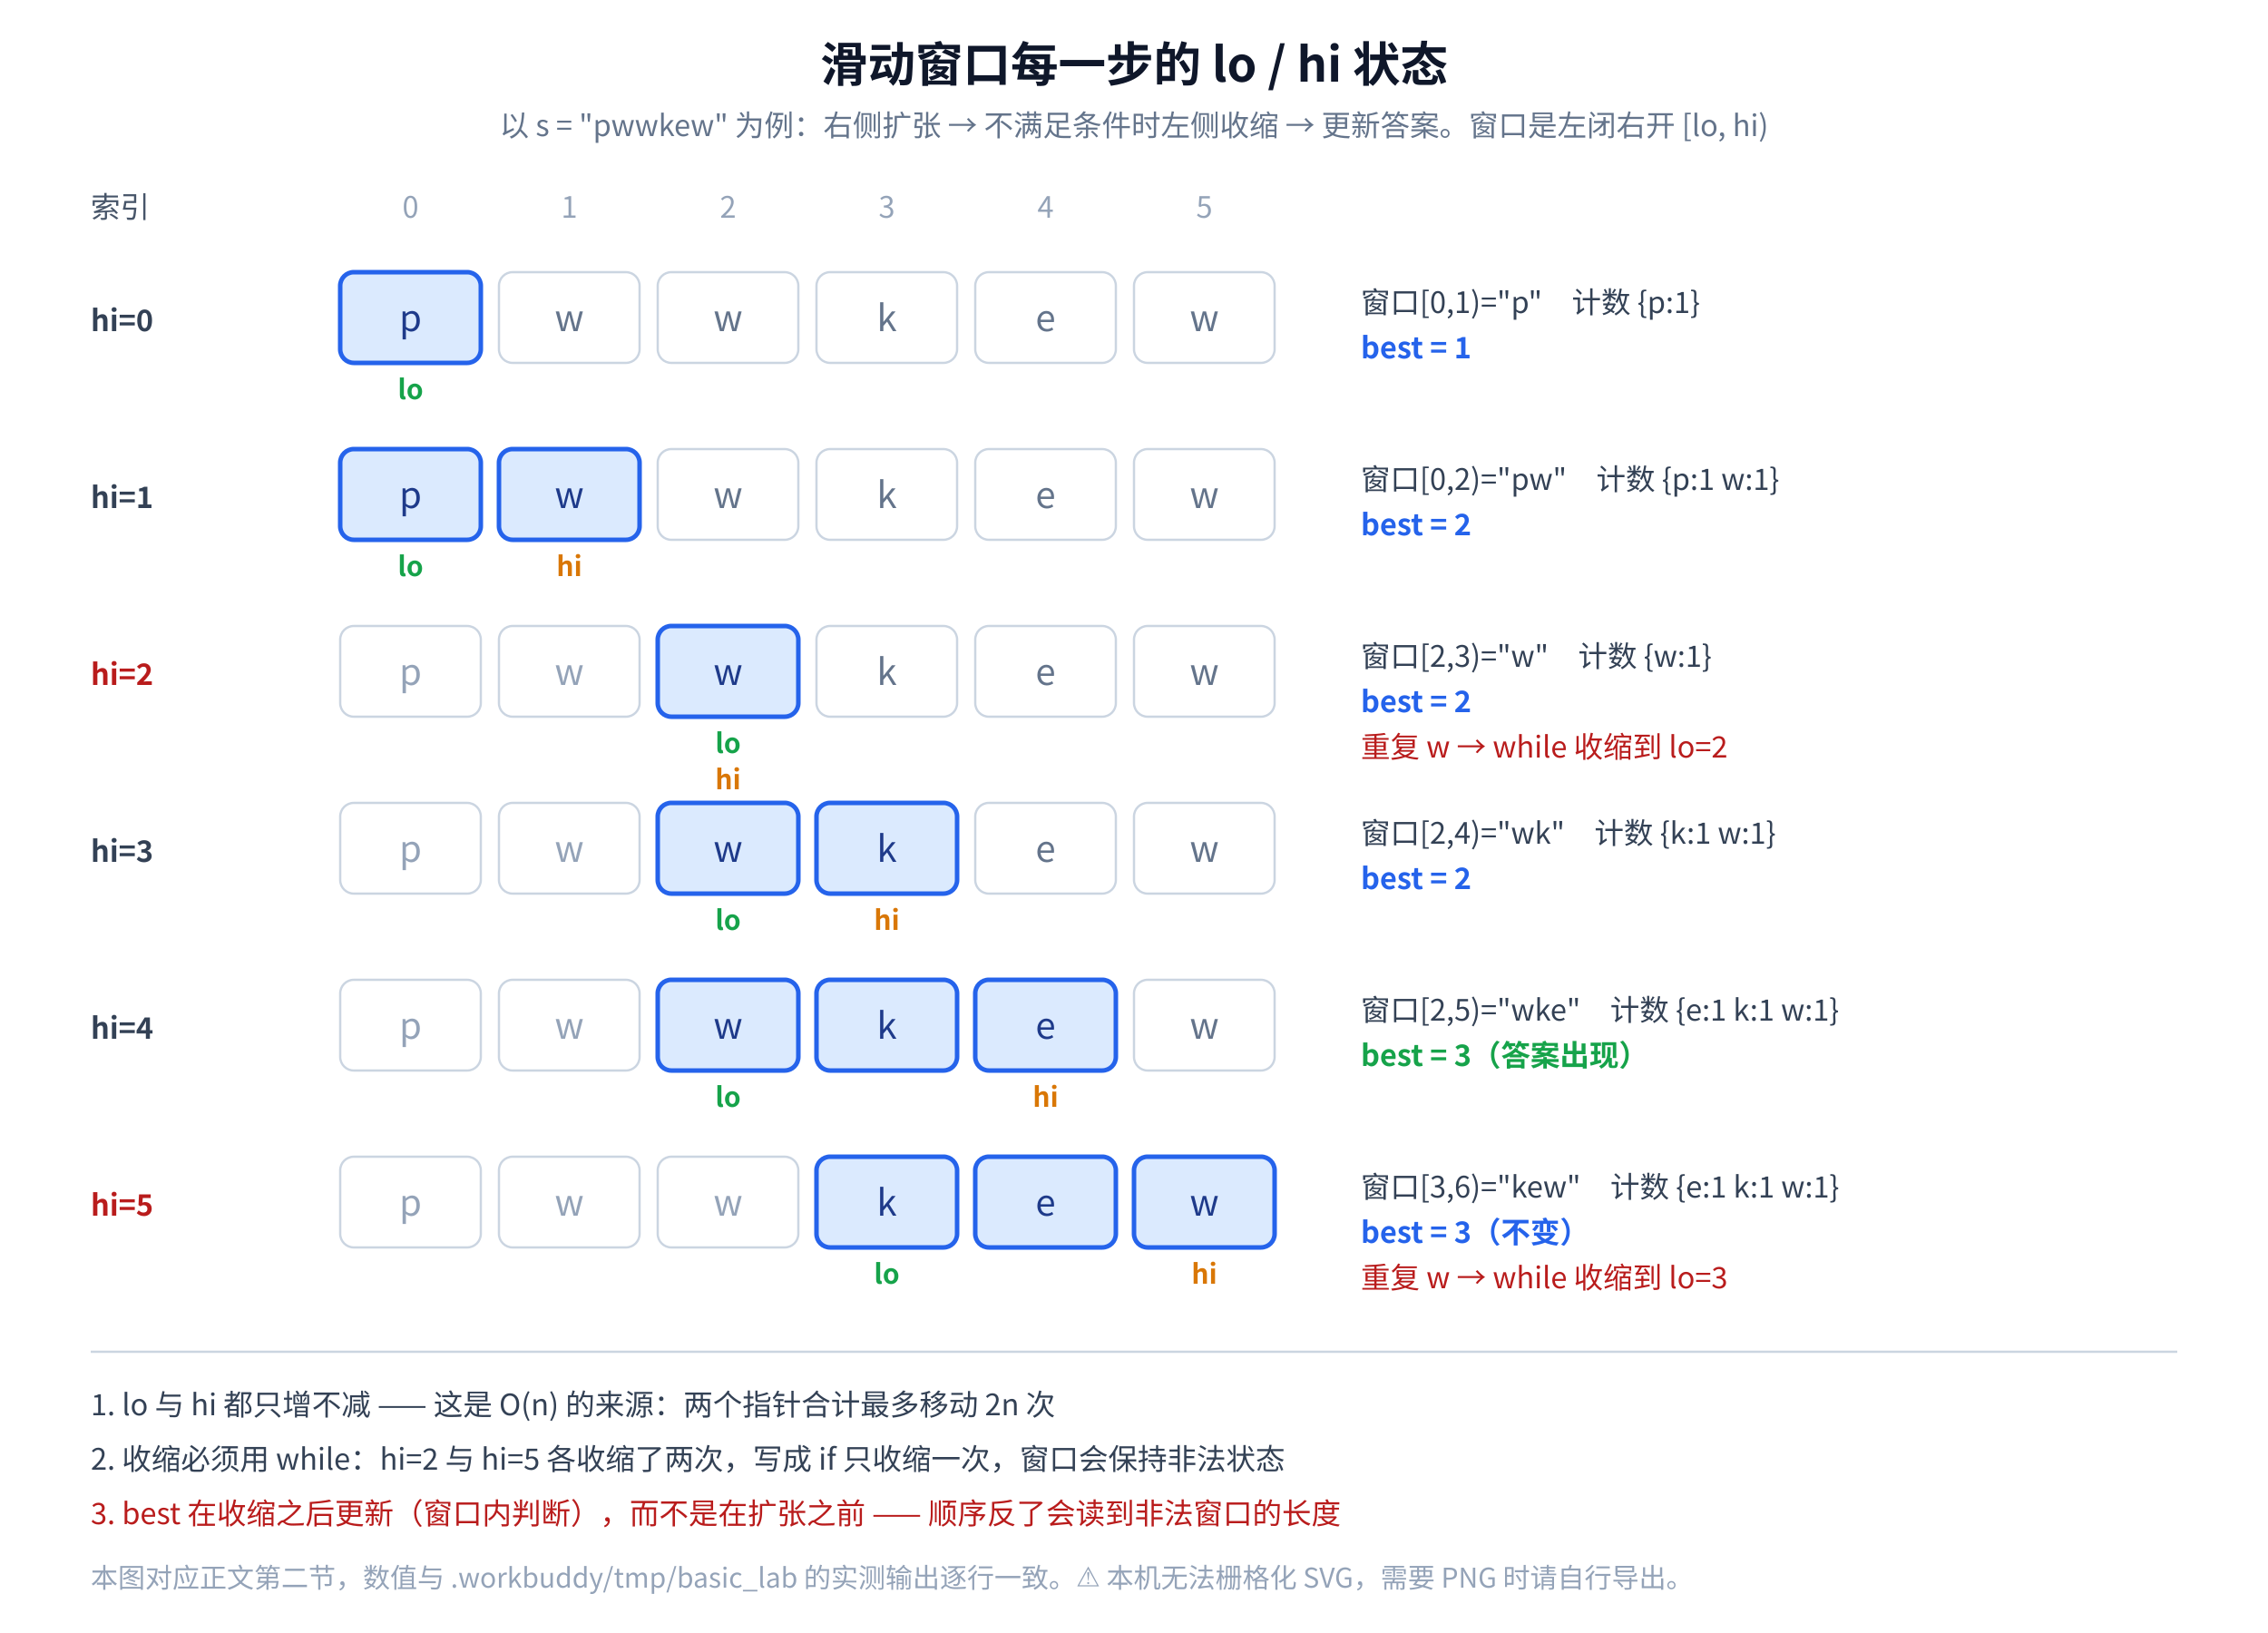
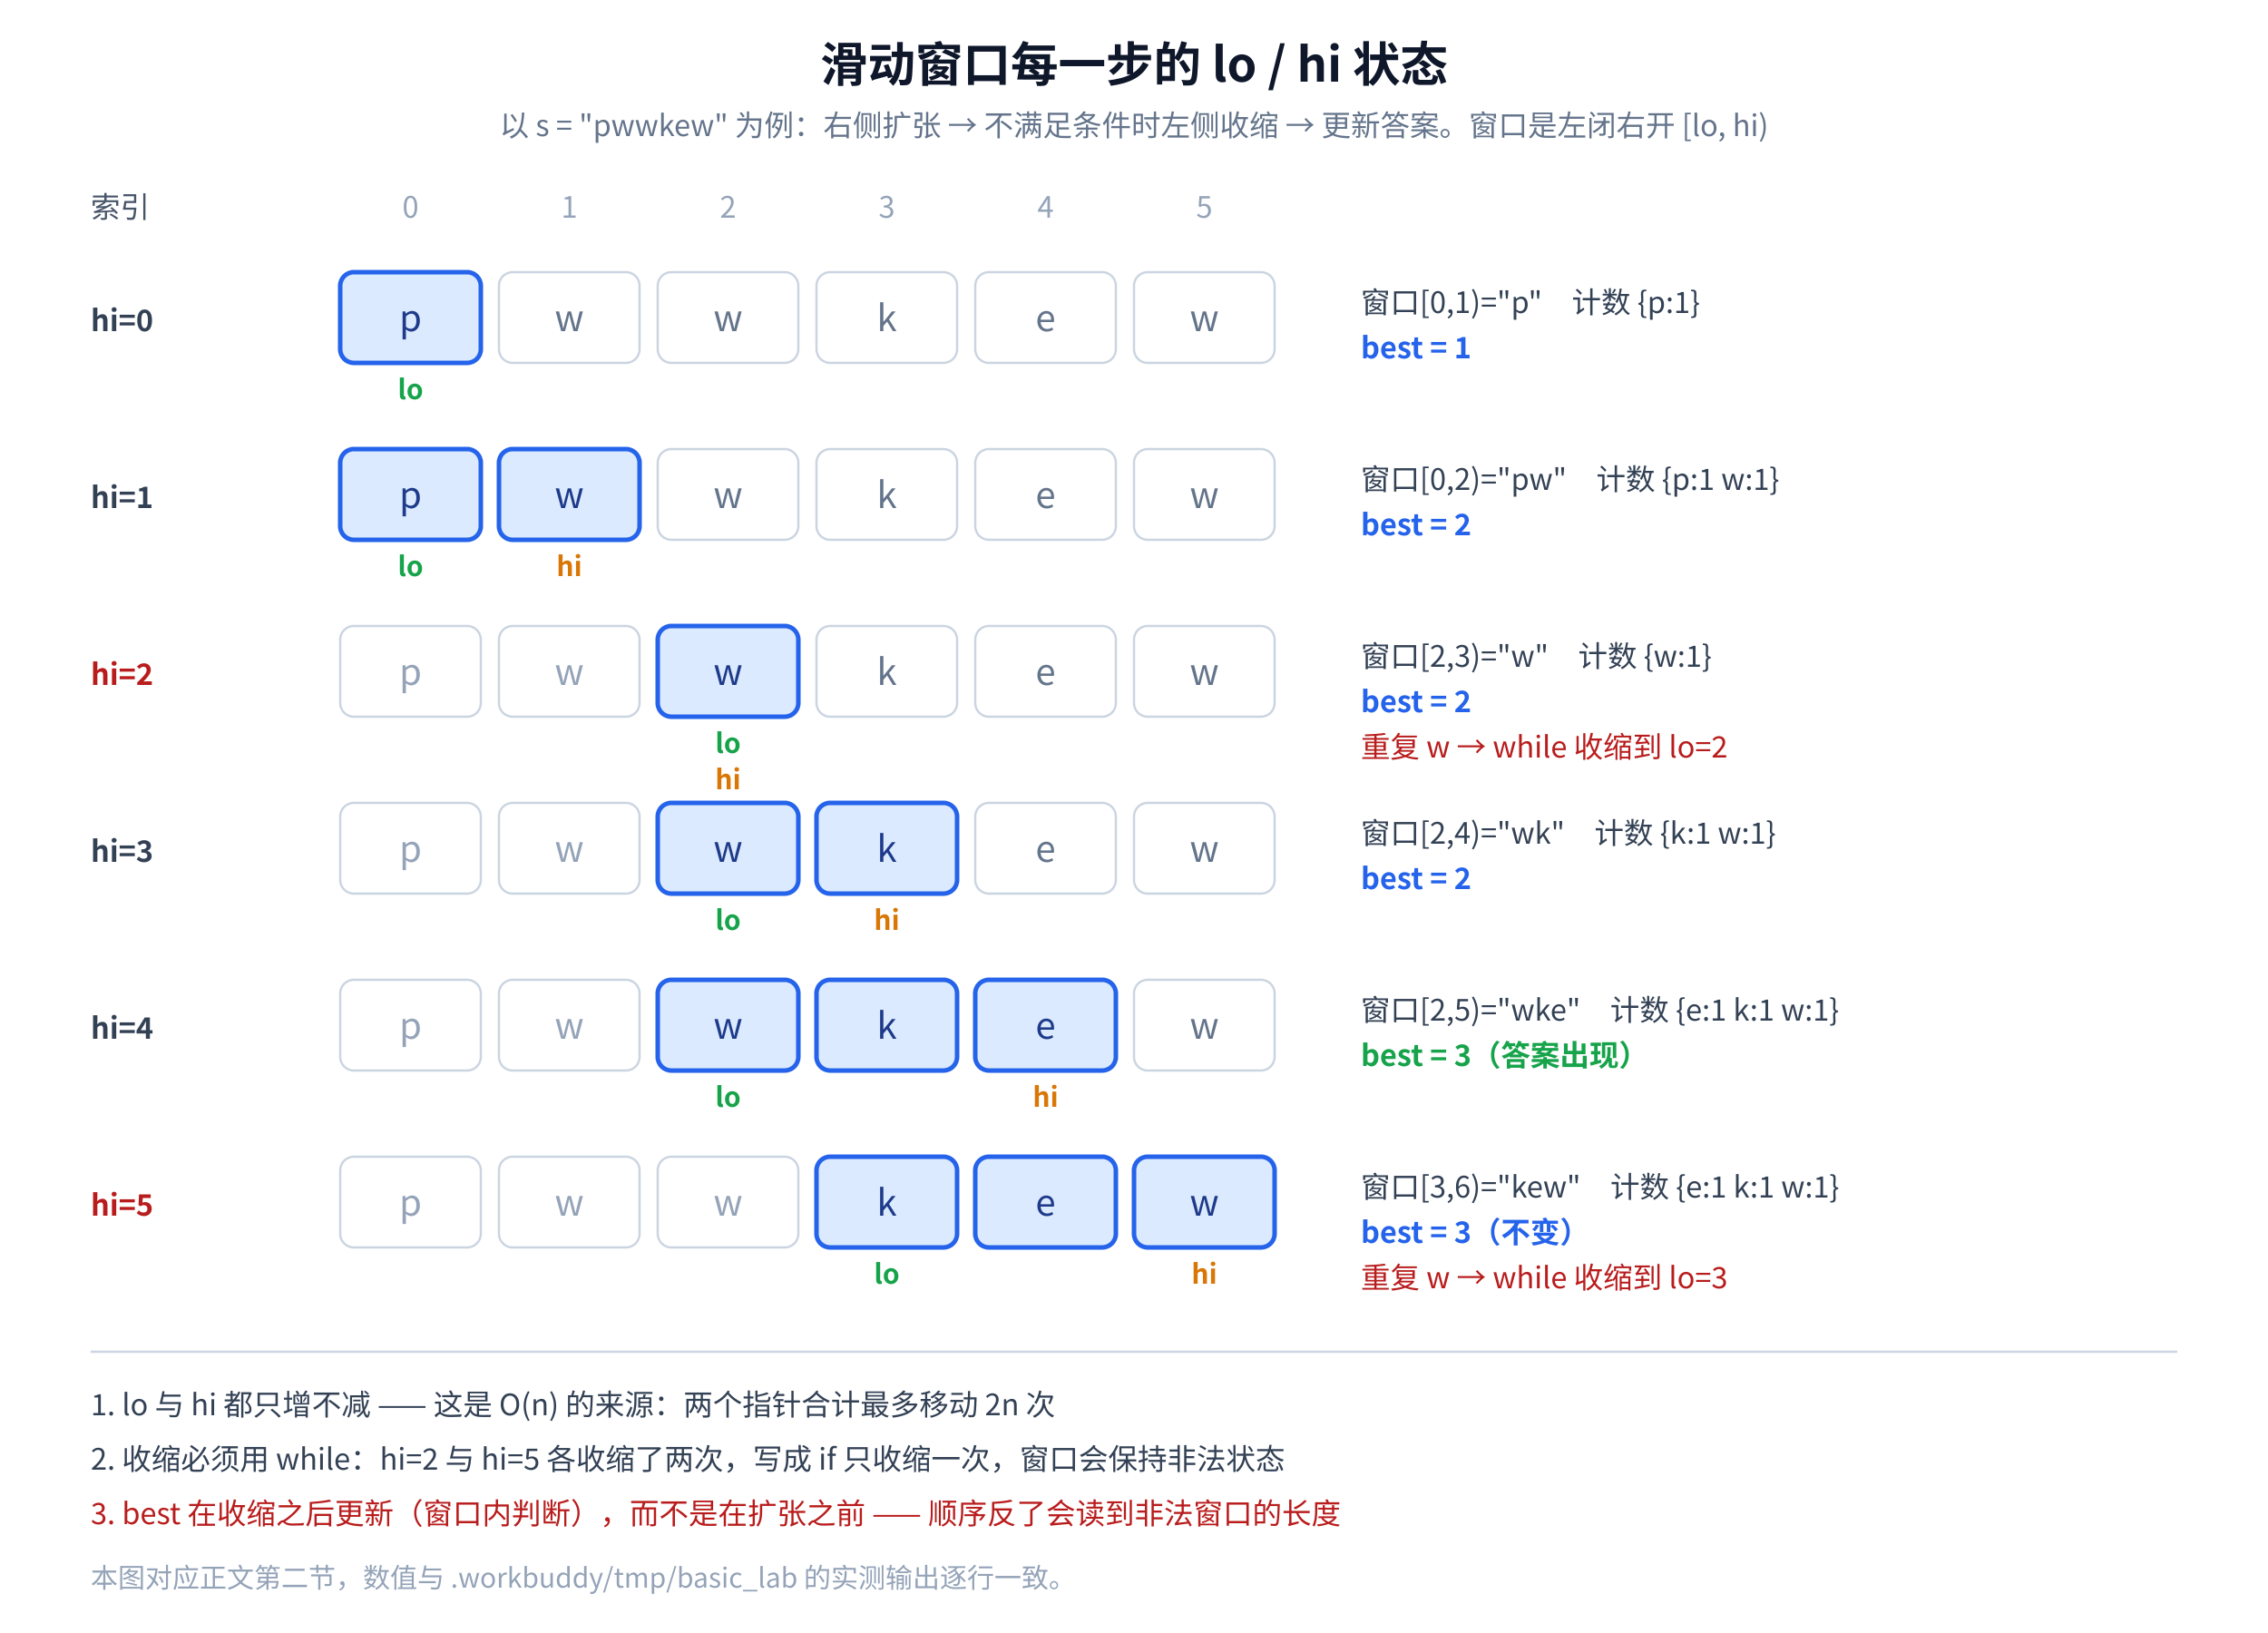
<svg xmlns="http://www.w3.org/2000/svg" viewBox="0 0 1000 720" width="1000" height="720" font-family="Microsoft YaHei, PingFang SC, Noto Sans CJK SC, sans-serif">
  <rect x="0" y="0" width="1000" height="720" fill="#ffffff" />
  <text x="500" y="36" text-anchor="middle" font-size="21" font-weight="bold" fill="#0f172a">滑动窗口每一步的 lo / hi 状态</text>
  <text x="500" y="60" text-anchor="middle" font-size="13" fill="#64748b">以 s = "pwwkew" 为例：右侧扩张 → 不满足条件时左侧收缩 → 更新答案。窗口是左闭右开 [lo, hi)</text>
  <text x="40" y="96" font-size="13" fill="#475569">索引</text>
  <text x="181" y="96" text-anchor="middle" font-size="13" fill="#94a3b8">0</text>
  <text x="251" y="96" text-anchor="middle" font-size="13" fill="#94a3b8">1</text>
  <text x="321" y="96" text-anchor="middle" font-size="13" fill="#94a3b8">2</text>
  <text x="391" y="96" text-anchor="middle" font-size="13" fill="#94a3b8">3</text>
  <text x="461" y="96" text-anchor="middle" font-size="13" fill="#94a3b8">4</text>
  <text x="531" y="96" text-anchor="middle" font-size="13" fill="#94a3b8">5</text>
  <g>
    <text x="40" y="146" font-size="13" font-weight="bold" fill="#334155">hi=0</text>
    <rect x="150" y="120" width="62" height="40" rx="6" fill="#dbeafe" stroke="#2563eb" stroke-width="2" />
    <text x="181" y="146" text-anchor="middle" font-size="16" fill="#1e3a8a">p</text>
    <rect x="220" y="120" width="62" height="40" rx="6" fill="#ffffff" stroke="#cbd5e1" stroke-width="1" />
    <text x="251" y="146" text-anchor="middle" font-size="16" fill="#64748b">w</text>
    <rect x="290" y="120" width="62" height="40" rx="6" fill="#ffffff" stroke="#cbd5e1" stroke-width="1" />
    <text x="321" y="146" text-anchor="middle" font-size="16" fill="#64748b">w</text>
    <rect x="360" y="120" width="62" height="40" rx="6" fill="#ffffff" stroke="#cbd5e1" stroke-width="1" />
    <text x="391" y="146" text-anchor="middle" font-size="16" fill="#64748b">k</text>
    <rect x="430" y="120" width="62" height="40" rx="6" fill="#ffffff" stroke="#cbd5e1" stroke-width="1" />
    <text x="461" y="146" text-anchor="middle" font-size="16" fill="#64748b">e</text>
    <rect x="500" y="120" width="62" height="40" rx="6" fill="#ffffff" stroke="#cbd5e1" stroke-width="1" />
    <text x="531" y="146" text-anchor="middle" font-size="16" fill="#64748b">w</text>
    <text x="181" y="176" text-anchor="middle" font-size="12" font-weight="bold" fill="#16a34a">lo</text>
    <text x="600" y="138" font-size="13" fill="#334155">窗口[0,1)="p"　计数 {p:1}</text>
    <text x="600" y="158" font-size="13" font-weight="bold" fill="#2563eb">best = 1</text>
  </g>
  <g>
    <text x="40" y="224" font-size="13" font-weight="bold" fill="#334155">hi=1</text>
    <rect x="150" y="198" width="62" height="40" rx="6" fill="#dbeafe" stroke="#2563eb" stroke-width="2" />
    <text x="181" y="224" text-anchor="middle" font-size="16" fill="#1e3a8a">p</text>
    <rect x="220" y="198" width="62" height="40" rx="6" fill="#dbeafe" stroke="#2563eb" stroke-width="2" />
    <text x="251" y="224" text-anchor="middle" font-size="16" fill="#1e3a8a">w</text>
    <rect x="290" y="198" width="62" height="40" rx="6" fill="#ffffff" stroke="#cbd5e1" stroke-width="1" />
    <text x="321" y="224" text-anchor="middle" font-size="16" fill="#64748b">w</text>
    <rect x="360" y="198" width="62" height="40" rx="6" fill="#ffffff" stroke="#cbd5e1" stroke-width="1" />
    <text x="391" y="224" text-anchor="middle" font-size="16" fill="#64748b">k</text>
    <rect x="430" y="198" width="62" height="40" rx="6" fill="#ffffff" stroke="#cbd5e1" stroke-width="1" />
    <text x="461" y="224" text-anchor="middle" font-size="16" fill="#64748b">e</text>
    <rect x="500" y="198" width="62" height="40" rx="6" fill="#ffffff" stroke="#cbd5e1" stroke-width="1" />
    <text x="531" y="224" text-anchor="middle" font-size="16" fill="#64748b">w</text>
    <text x="181" y="254" text-anchor="middle" font-size="12" font-weight="bold" fill="#16a34a">lo</text>
    <text x="251" y="254" text-anchor="middle" font-size="12" font-weight="bold" fill="#d97706">hi</text>
    <text x="600" y="216" font-size="13" fill="#334155">窗口[0,2)="pw"　计数 {p:1 w:1}</text>
    <text x="600" y="236" font-size="13" font-weight="bold" fill="#2563eb">best = 2</text>
  </g>
  <g>
    <text x="40" y="302" font-size="13" font-weight="bold" fill="#b91c1c">hi=2</text>
    <rect x="150" y="276" width="62" height="40" rx="6" fill="#ffffff" stroke="#cbd5e1" stroke-width="1" />
    <text x="181" y="302" text-anchor="middle" font-size="16" fill="#94a3b8">p</text>
    <rect x="220" y="276" width="62" height="40" rx="6" fill="#ffffff" stroke="#cbd5e1" stroke-width="1" />
    <text x="251" y="302" text-anchor="middle" font-size="16" fill="#94a3b8">w</text>
    <rect x="290" y="276" width="62" height="40" rx="6" fill="#dbeafe" stroke="#2563eb" stroke-width="2" />
    <text x="321" y="302" text-anchor="middle" font-size="16" fill="#1e3a8a">w</text>
    <rect x="360" y="276" width="62" height="40" rx="6" fill="#ffffff" stroke="#cbd5e1" stroke-width="1" />
    <text x="391" y="302" text-anchor="middle" font-size="16" fill="#64748b">k</text>
    <rect x="430" y="276" width="62" height="40" rx="6" fill="#ffffff" stroke="#cbd5e1" stroke-width="1" />
    <text x="461" y="302" text-anchor="middle" font-size="16" fill="#64748b">e</text>
    <rect x="500" y="276" width="62" height="40" rx="6" fill="#ffffff" stroke="#cbd5e1" stroke-width="1" />
    <text x="531" y="302" text-anchor="middle" font-size="16" fill="#64748b">w</text>
    <text x="321" y="332" text-anchor="middle" font-size="12" font-weight="bold" fill="#16a34a">lo</text>
    <text x="321" y="348" text-anchor="middle" font-size="12" font-weight="bold" fill="#d97706">hi</text>
    <text x="600" y="294" font-size="13" fill="#334155">窗口[2,3)="w"　计数 {w:1}</text>
    <text x="600" y="314" font-size="13" font-weight="bold" fill="#2563eb">best = 2</text>
    <text x="600" y="334" font-size="13" fill="#b91c1c">重复 w → while 收缩到 lo=2</text>
  </g>
  <g>
    <text x="40" y="380" font-size="13" font-weight="bold" fill="#334155">hi=3</text>
    <rect x="150" y="354" width="62" height="40" rx="6" fill="#ffffff" stroke="#cbd5e1" stroke-width="1" />
    <text x="181" y="380" text-anchor="middle" font-size="16" fill="#94a3b8">p</text>
    <rect x="220" y="354" width="62" height="40" rx="6" fill="#ffffff" stroke="#cbd5e1" stroke-width="1" />
    <text x="251" y="380" text-anchor="middle" font-size="16" fill="#94a3b8">w</text>
    <rect x="290" y="354" width="62" height="40" rx="6" fill="#dbeafe" stroke="#2563eb" stroke-width="2" />
    <text x="321" y="380" text-anchor="middle" font-size="16" fill="#1e3a8a">w</text>
    <rect x="360" y="354" width="62" height="40" rx="6" fill="#dbeafe" stroke="#2563eb" stroke-width="2" />
    <text x="391" y="380" text-anchor="middle" font-size="16" fill="#1e3a8a">k</text>
    <rect x="430" y="354" width="62" height="40" rx="6" fill="#ffffff" stroke="#cbd5e1" stroke-width="1" />
    <text x="461" y="380" text-anchor="middle" font-size="16" fill="#64748b">e</text>
    <rect x="500" y="354" width="62" height="40" rx="6" fill="#ffffff" stroke="#cbd5e1" stroke-width="1" />
    <text x="531" y="380" text-anchor="middle" font-size="16" fill="#64748b">w</text>
    <text x="321" y="410" text-anchor="middle" font-size="12" font-weight="bold" fill="#16a34a">lo</text>
    <text x="391" y="410" text-anchor="middle" font-size="12" font-weight="bold" fill="#d97706">hi</text>
    <text x="600" y="372" font-size="13" fill="#334155">窗口[2,4)="wk"　计数 {k:1 w:1}</text>
    <text x="600" y="392" font-size="13" font-weight="bold" fill="#2563eb">best = 2</text>
  </g>
  <g>
    <text x="40" y="458" font-size="13" font-weight="bold" fill="#334155">hi=4</text>
    <rect x="150" y="432" width="62" height="40" rx="6" fill="#ffffff" stroke="#cbd5e1" stroke-width="1" />
    <text x="181" y="458" text-anchor="middle" font-size="16" fill="#94a3b8">p</text>
    <rect x="220" y="432" width="62" height="40" rx="6" fill="#ffffff" stroke="#cbd5e1" stroke-width="1" />
    <text x="251" y="458" text-anchor="middle" font-size="16" fill="#94a3b8">w</text>
    <rect x="290" y="432" width="62" height="40" rx="6" fill="#dbeafe" stroke="#2563eb" stroke-width="2" />
    <text x="321" y="458" text-anchor="middle" font-size="16" fill="#1e3a8a">w</text>
    <rect x="360" y="432" width="62" height="40" rx="6" fill="#dbeafe" stroke="#2563eb" stroke-width="2" />
    <text x="391" y="458" text-anchor="middle" font-size="16" fill="#1e3a8a">k</text>
    <rect x="430" y="432" width="62" height="40" rx="6" fill="#dbeafe" stroke="#2563eb" stroke-width="2" />
    <text x="461" y="458" text-anchor="middle" font-size="16" fill="#1e3a8a">e</text>
    <rect x="500" y="432" width="62" height="40" rx="6" fill="#ffffff" stroke="#cbd5e1" stroke-width="1" />
    <text x="531" y="458" text-anchor="middle" font-size="16" fill="#64748b">w</text>
    <text x="321" y="488" text-anchor="middle" font-size="12" font-weight="bold" fill="#16a34a">lo</text>
    <text x="461" y="488" text-anchor="middle" font-size="12" font-weight="bold" fill="#d97706">hi</text>
    <text x="600" y="450" font-size="13" fill="#334155">窗口[2,5)="wke"　计数 {e:1 k:1 w:1}</text>
    <text x="600" y="470" font-size="13" font-weight="bold" fill="#16a34a">best = 3（答案出现）</text>
  </g>
  <g>
    <text x="40" y="536" font-size="13" font-weight="bold" fill="#b91c1c">hi=5</text>
    <rect x="150" y="510" width="62" height="40" rx="6" fill="#ffffff" stroke="#cbd5e1" stroke-width="1" />
    <text x="181" y="536" text-anchor="middle" font-size="16" fill="#94a3b8">p</text>
    <rect x="220" y="510" width="62" height="40" rx="6" fill="#ffffff" stroke="#cbd5e1" stroke-width="1" />
    <text x="251" y="536" text-anchor="middle" font-size="16" fill="#94a3b8">w</text>
    <rect x="290" y="510" width="62" height="40" rx="6" fill="#ffffff" stroke="#cbd5e1" stroke-width="1" />
    <text x="321" y="536" text-anchor="middle" font-size="16" fill="#94a3b8">w</text>
    <rect x="360" y="510" width="62" height="40" rx="6" fill="#dbeafe" stroke="#2563eb" stroke-width="2" />
    <text x="391" y="536" text-anchor="middle" font-size="16" fill="#1e3a8a">k</text>
    <rect x="430" y="510" width="62" height="40" rx="6" fill="#dbeafe" stroke="#2563eb" stroke-width="2" />
    <text x="461" y="536" text-anchor="middle" font-size="16" fill="#1e3a8a">e</text>
    <rect x="500" y="510" width="62" height="40" rx="6" fill="#dbeafe" stroke="#2563eb" stroke-width="2" />
    <text x="531" y="536" text-anchor="middle" font-size="16" fill="#1e3a8a">w</text>
    <text x="391" y="566" text-anchor="middle" font-size="12" font-weight="bold" fill="#16a34a">lo</text>
    <text x="531" y="566" text-anchor="middle" font-size="12" font-weight="bold" fill="#d97706">hi</text>
    <text x="600" y="528" font-size="13" fill="#334155">窗口[3,6)="kew"　计数 {e:1 k:1 w:1}</text>
    <text x="600" y="548" font-size="13" font-weight="bold" fill="#2563eb">best = 3（不变）</text>
    <text x="600" y="568" font-size="13" fill="#b91c1c">重复 w → while 收缩到 lo=3</text>
  </g>
  <line x1="40" y1="596" x2="960" y2="596" stroke="#cbd5e1" stroke-width="1" />
  <text x="40" y="624" font-size="13" fill="#334155">1. lo 与 hi 都只增不减 —— 这是 O(n) 的来源：两个指针合计最多移动 2n 次</text>
  <text x="40" y="648" font-size="13" fill="#334155">2. 收缩必须用 while：hi=2 与 hi=5 各收缩了两次，写成 if 只收缩一次，窗口会保持非法状态</text>
  <text x="40" y="672" font-size="13" fill="#b91c1c">3. best 在收缩之后更新（窗口内判断），而不是在扩张之前 —— 顺序反了会读到非法窗口的长度</text>
-   <text x="40" y="700" font-size="12" fill="#94a3b8">本图对应正文第二节，数值与 .workbuddy/tmp/basic_lab 的实测输出逐行一致。⚠️ 本机无法栅格化 SVG，需要 PNG 时请自行导出。</text>
+   <text x="40" y="700" font-size="12" fill="#94a3b8">本图对应正文第二节，数值与 .workbuddy/tmp/basic_lab 的实测输出逐行一致。</text>
</svg>
